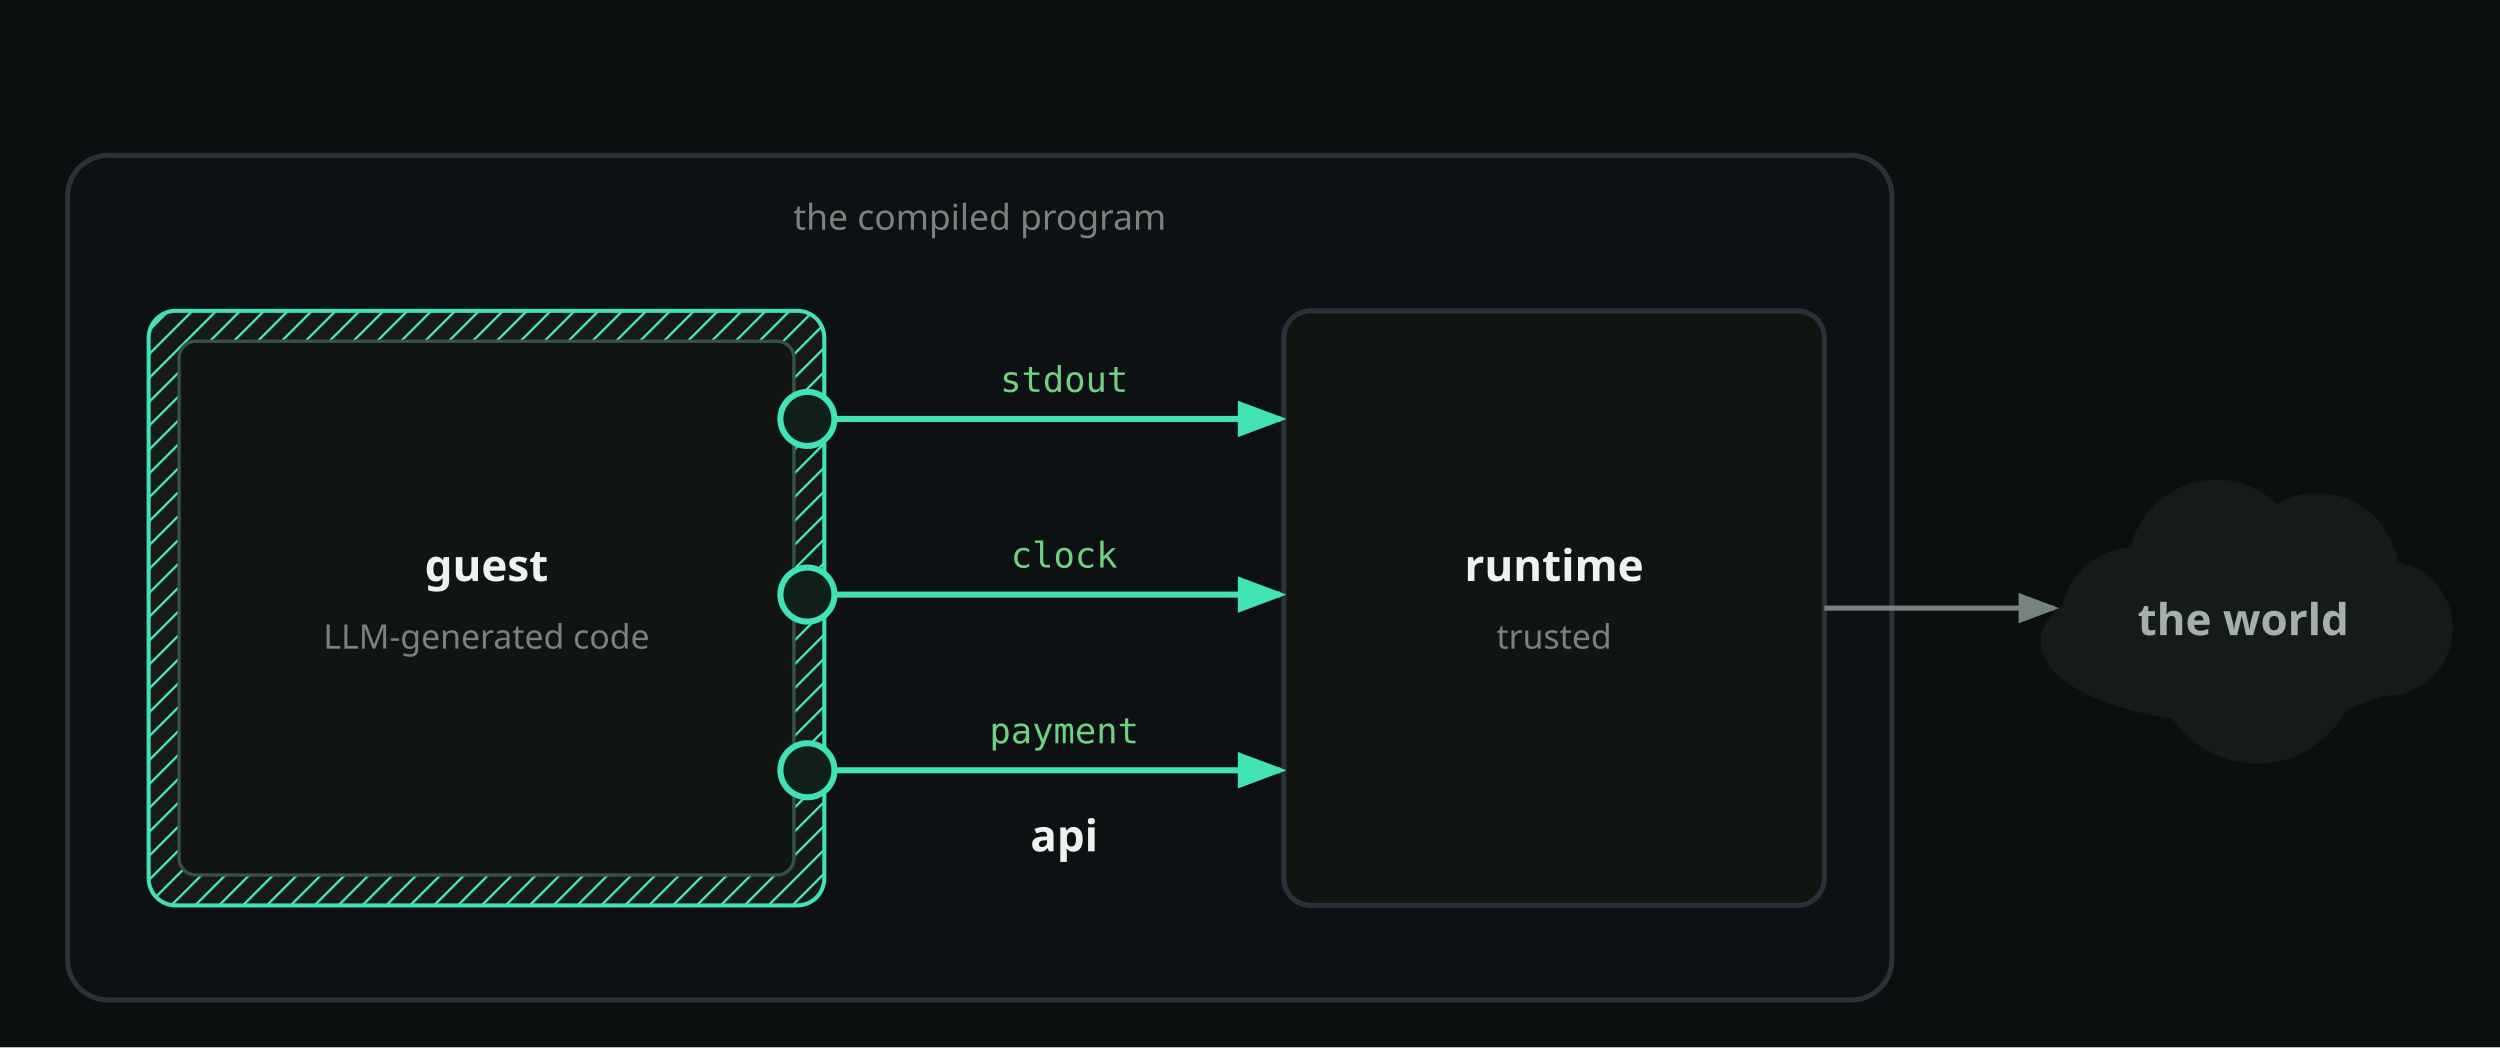
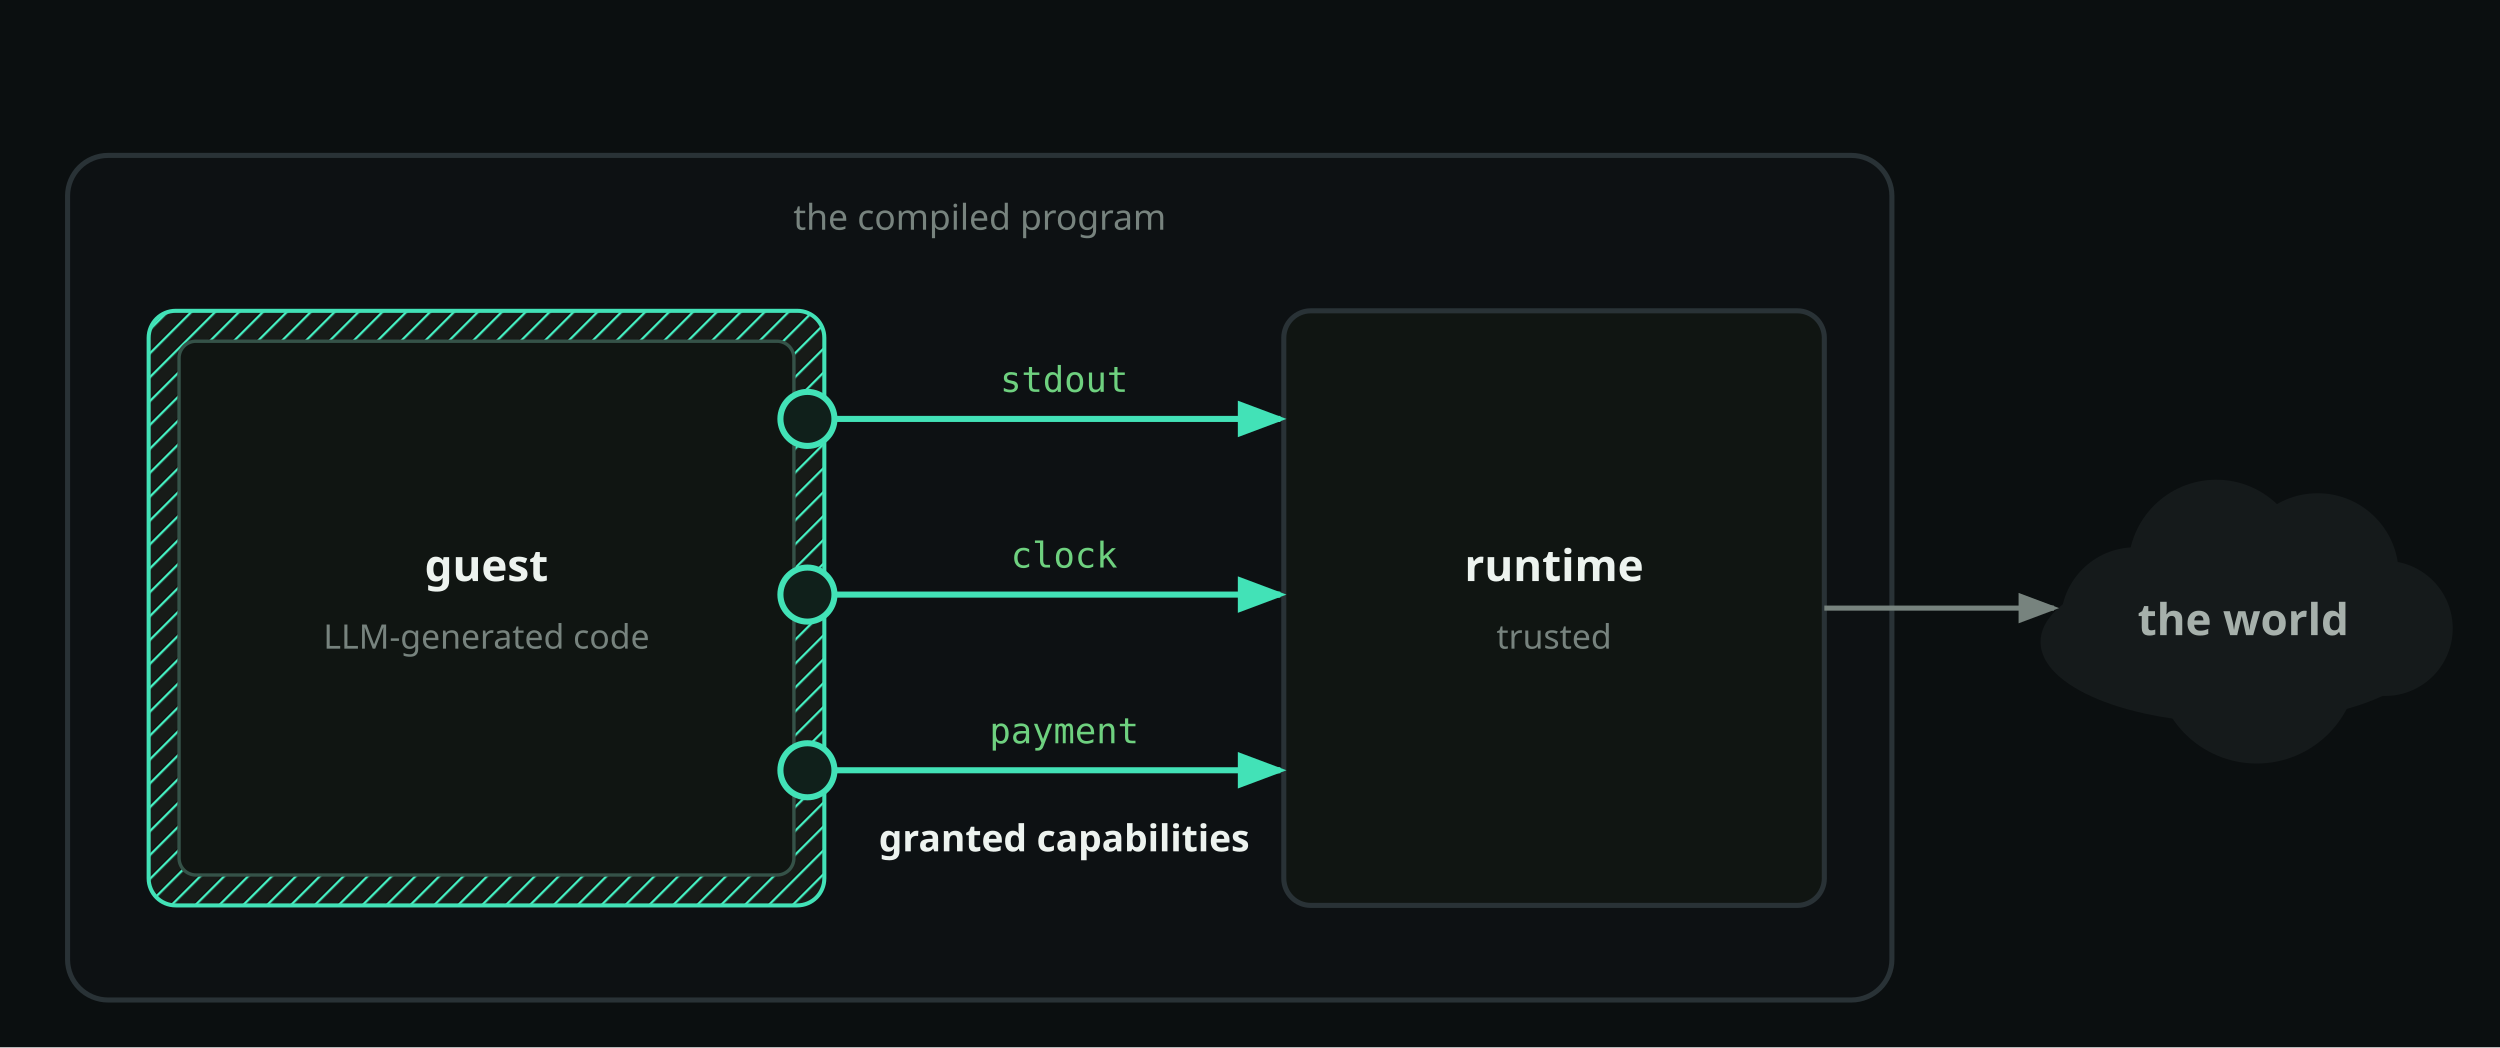
<svg xmlns="http://www.w3.org/2000/svg" viewBox="0 0 740 310" width="740" height="310" style="max-width:100%;height:auto;font-family:system-ui,sans-serif">
  <defs>
    <marker id="ts-g" markerWidth="8" markerHeight="6" refX="7" refY="3" orient="auto">
      <path d="M0,0 L8,3 L0,6 Z" fill="#42e2b7" />
    </marker>
    <marker id="ts-arr" markerWidth="8" markerHeight="6" refX="7" refY="3" orient="auto">
      <path d="M0,0 L8,3 L0,6 Z" fill="#77837e" />
    </marker>
    <pattern id="dmz" width="5" height="5" patternUnits="userSpaceOnUse" patternTransform="rotate(45)">
      <rect width="5" height="5" fill="#171b18" />
      <line x1="0" y1="0" x2="0" y2="5" stroke="#42e2b7" stroke-width="1.4" />
    </pattern>
  </defs>
  <rect width="740" height="310" fill="#0b0f10" />
  <rect x="20" y="46" width="540" height="250" rx="12" fill="#0d1113" stroke="#293236" stroke-width="1.5" />
  <text x="290" y="68" text-anchor="middle" font-size="10.5" fill="#77837e">the compiled program</text>
  <rect x="44" y="92" width="200" height="176" rx="8" fill="url(#dmz)" stroke="#42e2b7" stroke-width="1.2" />
  <rect x="53" y="101" width="182" height="158" rx="5" fill="#101512" stroke="#355248" stroke-width="1" />
  <text x="144" y="172" text-anchor="middle" font-size="13" font-weight="600" fill="#edf3ef">guest</text>
  <text x="144" y="192" text-anchor="middle" font-size="10" fill="#77837e">LLM-generated code</text>
  <rect x="380" y="92" width="160" height="176" rx="8" fill="#101512" stroke="#293236" stroke-width="1.5" />
  <text x="460" y="172" text-anchor="middle" font-size="13" font-weight="600" fill="#edf3ef">runtime</text>
  <text x="460" y="192" text-anchor="middle" font-size="10" fill="#77837e">trusted</text>
  <g fill="#151a1b">
    <ellipse cx="662" cy="190" rx="58" ry="24" />
    <circle cx="632" cy="184" r="22" />
    <circle cx="656" cy="168" r="26" />
    <circle cx="686" cy="170" r="24" />
    <circle cx="706" cy="186" r="20" />
    <circle cx="668" cy="196" r="30" />
  </g>
  <text x="664" y="188" text-anchor="middle" font-size="13" font-weight="600" fill="#a6b0ab">the world</text>
  <g>
    <line x1="246" y1="124" x2="379" y2="124" stroke="#42e2b7" stroke-width="1.8" marker-end="url(#ts-g)" />
    <line x1="246" y1="176" x2="379" y2="176" stroke="#42e2b7" stroke-width="1.8" marker-end="url(#ts-g)" />
    <line x1="246" y1="228" x2="379" y2="228" stroke="#42e2b7" stroke-width="1.8" marker-end="url(#ts-g)" />
  </g>
  <g fill="#10201b" stroke="#42e2b7" stroke-width="1.8">
    <circle cx="239" cy="124" r="8" />
    <circle cx="239" cy="176" r="8" />
    <circle cx="239" cy="228" r="8" />
  </g>
  <text x="315" y="116" text-anchor="middle" font-size="10.5" fill="#6ed17f" font-family="ui-monospace,monospace">stdout</text>
  <text x="315" y="168" text-anchor="middle" font-size="10.5" fill="#6ed17f" font-family="ui-monospace,monospace">clock</text>
  <text x="315" y="220" text-anchor="middle" font-size="10.5" fill="#6ed17f" font-family="ui-monospace,monospace">payment</text>
-   <text x="315" y="252" text-anchor="middle" font-size="13" font-weight="600" fill="#edf3ef">api</text>
+   <text x="315" y="252" text-anchor="middle" font-size="11" font-weight="600" fill="#edf3ef">granted capabilities</text>
  <line x1="540" y1="180" x2="608" y2="180" stroke="#77837e" stroke-width="1.5" marker-end="url(#ts-arr)" />
</svg>
